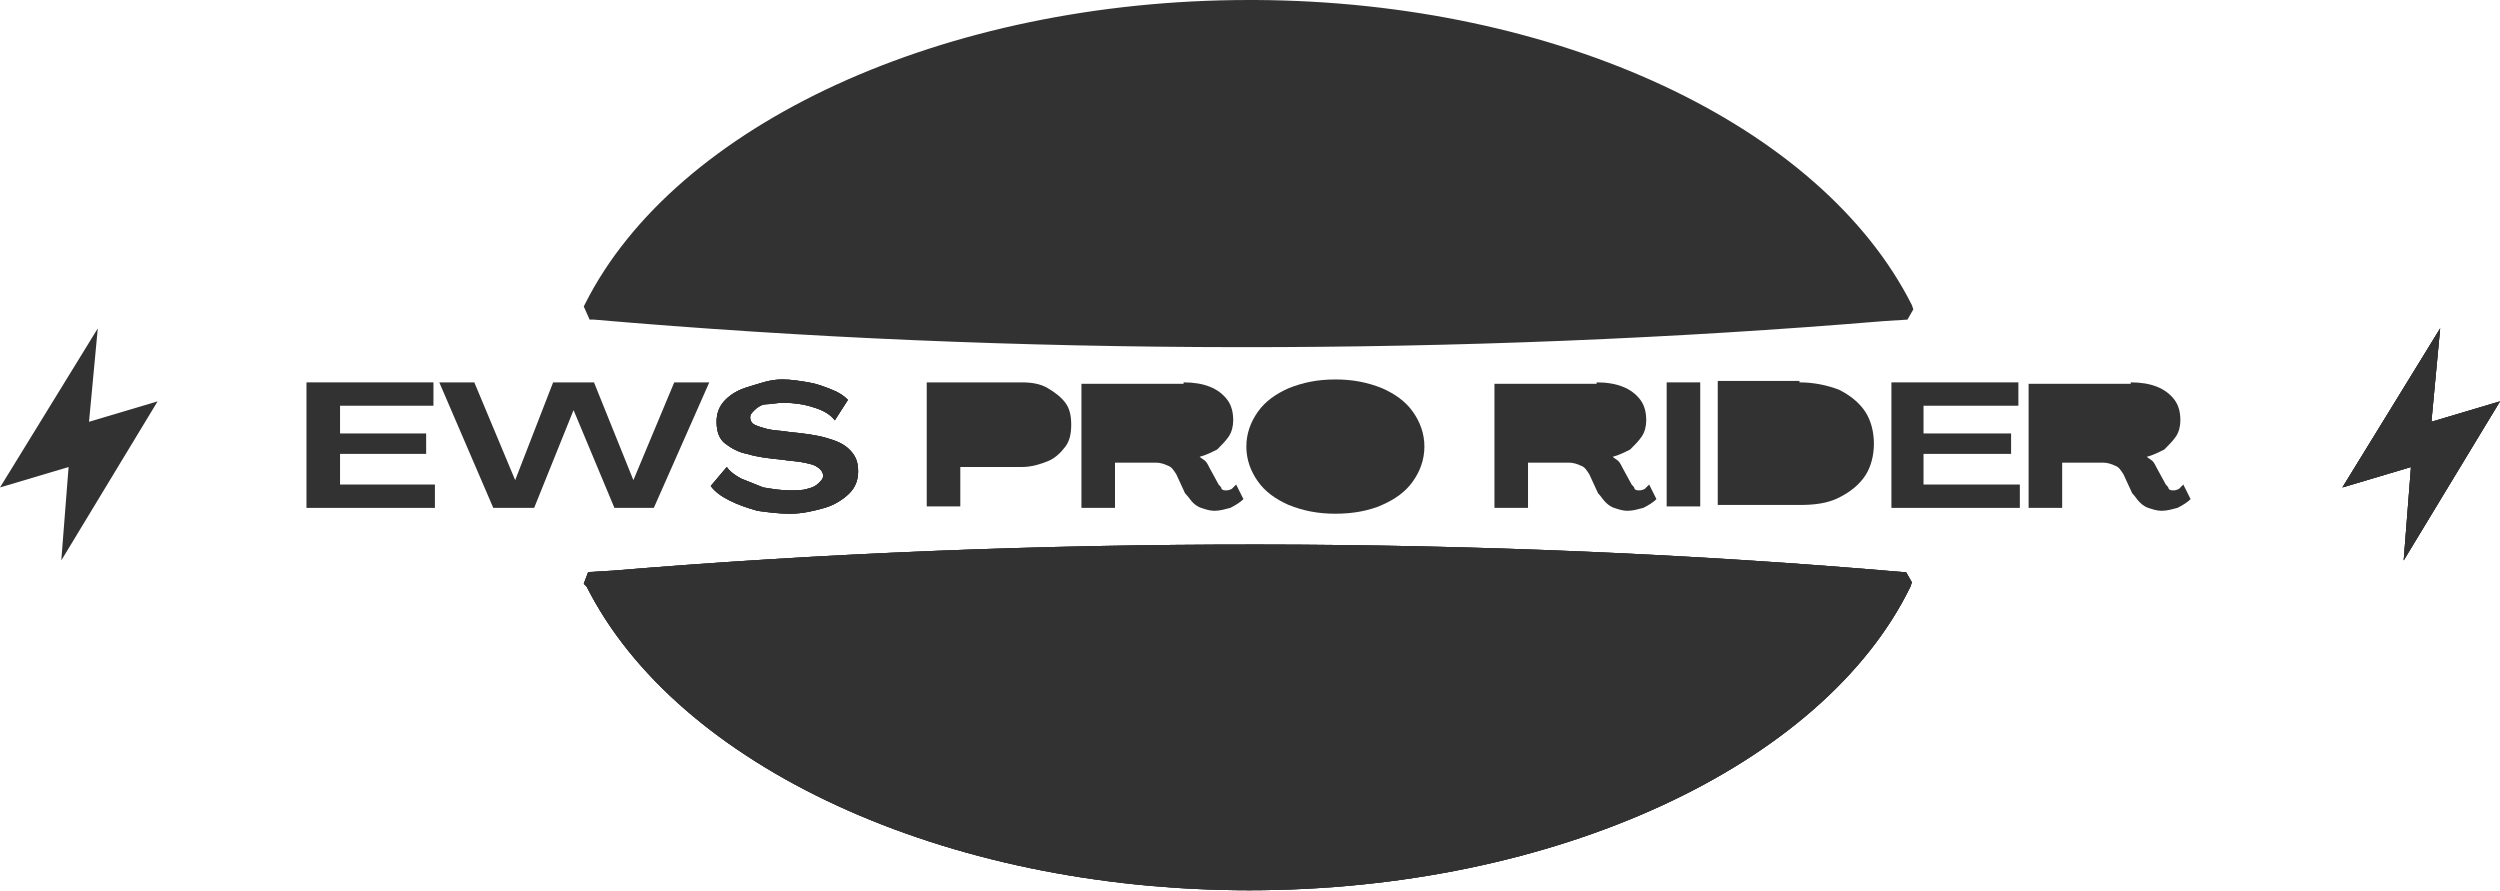
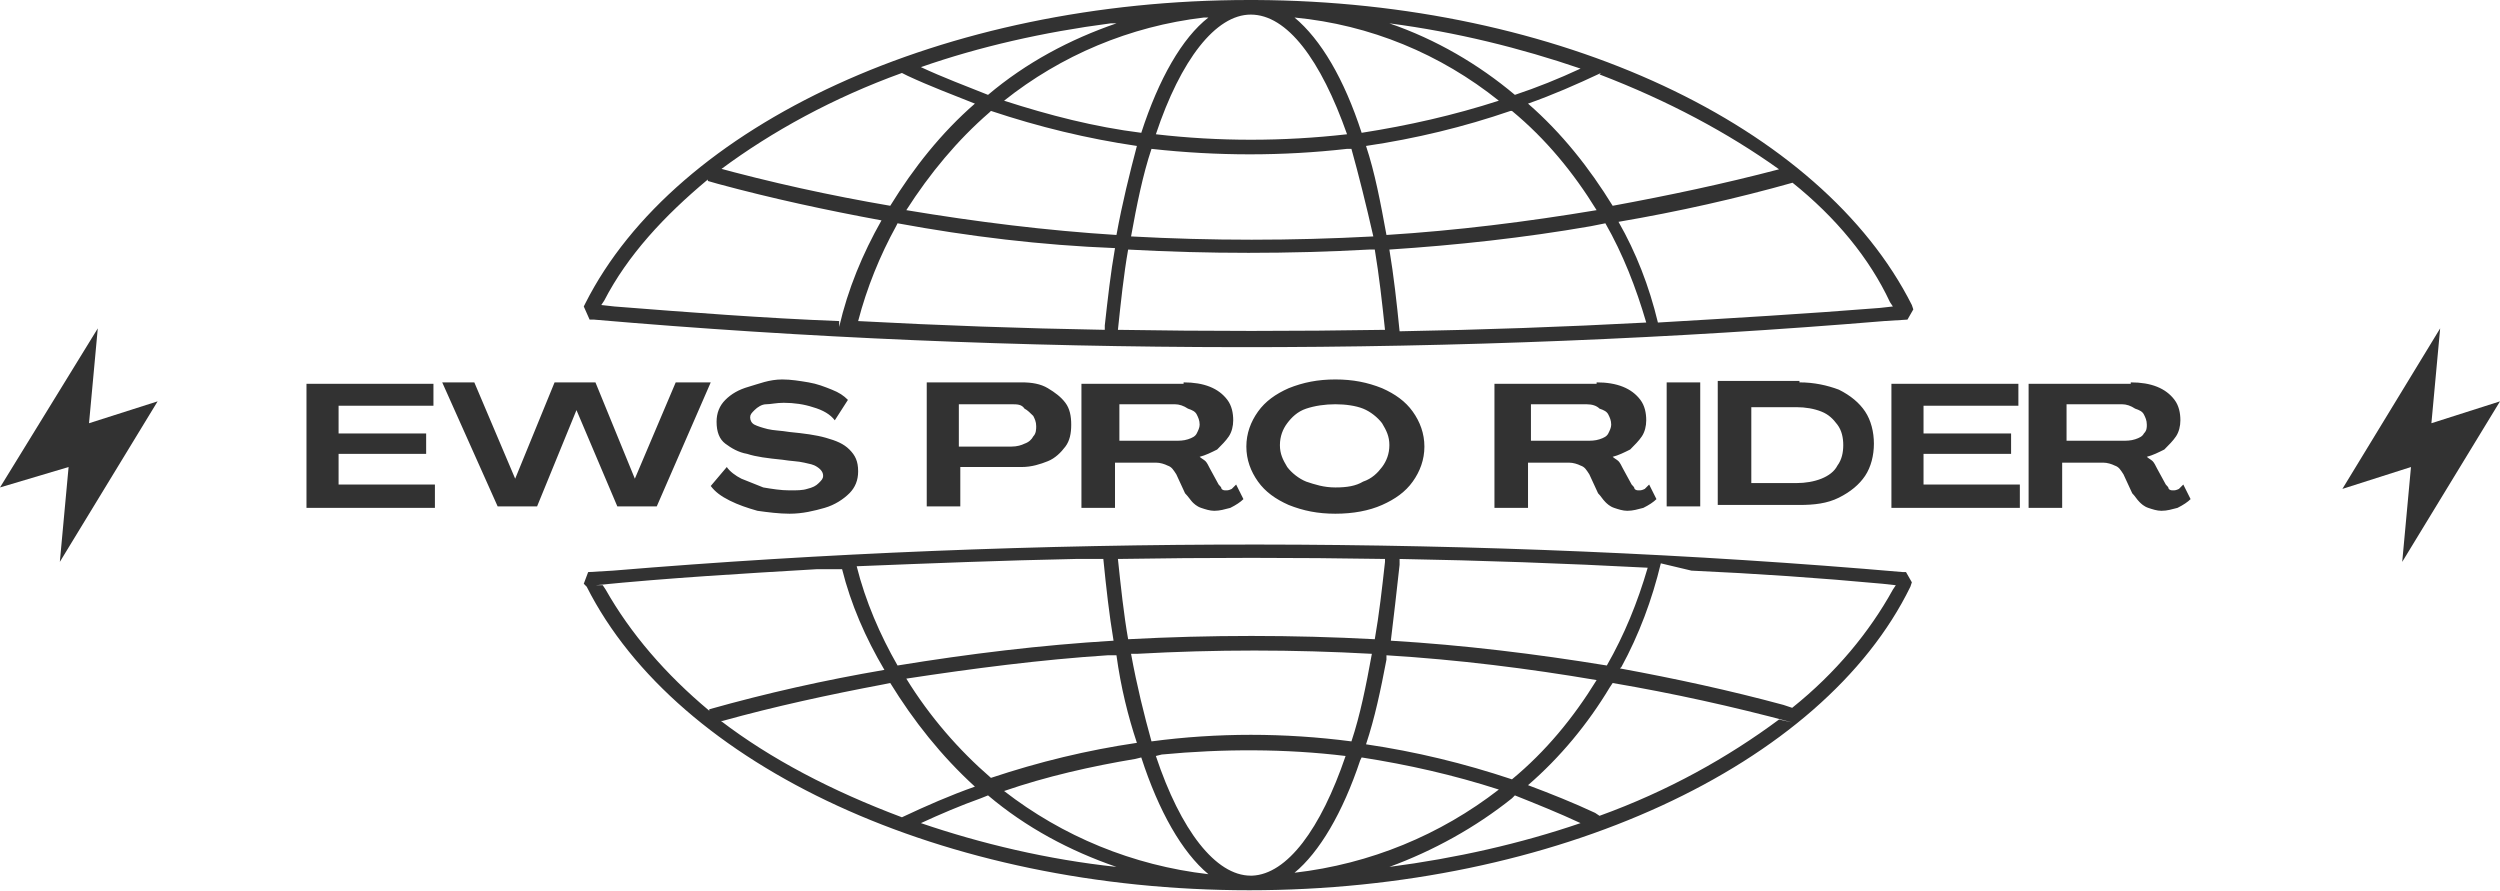
- <svg xmlns="http://www.w3.org/2000/svg" xmlns:xlink="http://www.w3.org/1999/xlink" version="1.1" id="Calque_1" x="0px" y="0px" viewBox="0 0 171.3 61" style="enable-background:new 0 0 171.3 61;" xml:space="preserve">
+ <svg xmlns="http://www.w3.org/2000/svg" version="1.1" id="Calque_1" x="0px" y="0px" viewBox="0 0 171.3 61" style="enable-background:new 0 0 171.3 61;" xml:space="preserve">
  <style type="text/css">
- 	.st0{clip-path:url(#SVGID_33_);}
- 	.st1{clip-path:url(#SVGID_34_);}
- 	.st2{clip-path:url(#SVGID_35_);}
- 	.st3{clip-path:url(#SVGID_36_);}
- 	.st4{clip-path:url(#SVGID_37_);}
- 	.st5{clip-path:url(#SVGID_38_);}
- 	.st6{clip-path:url(#SVGID_39_);}
- 	.st7{clip-path:url(#SVGID_40_);}
- 	.st8{clip-path:url(#SVGID_41_);}
- 	.st9{clip-path:url(#SVGID_42_);}
- 	.st10{clip-path:url(#SVGID_43_);}
- 	.st11{clip-path:url(#SVGID_44_);}
- 	.st12{clip-path:url(#SVGID_45_);}
- 	.st13{clip-path:url(#SVGID_46_);}
- 	.st14{clip-path:url(#SVGID_47_);}
- 	.st15{clip-path:url(#SVGID_48_);}
- 	.st16{clip-path:url(#SVGID_49_);}
- 	.st17{clip-path:url(#SVGID_50_);}
- 	.st18{clip-path:url(#SVGID_51_);}
- 	.st19{clip-path:url(#SVGID_52_);}
- 	.st20{clip-path:url(#SVGID_53_);}
- 	.st21{clip-path:url(#SVGID_54_);}
- 	.st22{clip-path:url(#SVGID_55_);}
- 	.st23{clip-path:url(#SVGID_56_);}
- 	.st24{clip-path:url(#SVGID_57_);}
- 	.st25{clip-path:url(#SVGID_58_);}
- 	.st26{clip-path:url(#SVGID_59_);}
- 	.st27{clip-path:url(#SVGID_60_);}
- 	.st28{clip-path:url(#SVGID_61_);}
- 	.st29{clip-path:url(#SVGID_62_);}
- 	.st30{clip-path:url(#SVGID_63_);}
- 	.st31{clip-path:url(#SVGID_64_);}
- 	.st32{clip-path:url(#SVGID_66_);}
- 	.st33{fill:#323232;}
- 	.st34{clip-path:url(#SVGID_84_);}
- 	.st35{clip-path:url(#SVGID_85_);}
- 	.st36{clip-path:url(#SVGID_86_);}
- 	.st37{clip-path:url(#SVGID_87_);}
- 	.st38{clip-path:url(#SVGID_88_);}
- 	.st39{clip-path:url(#SVGID_89_);}
- 	.st40{clip-path:url(#SVGID_90_);}
- 	.st41{clip-path:url(#SVGID_91_);}
- 	.st42{clip-path:url(#SVGID_92_);}
- 	.st43{clip-path:url(#SVGID_93_);}
- 	.st44{clip-path:url(#SVGID_94_);}
- 	.st45{clip-path:url(#SVGID_95_);}
- 	.st46{clip-path:url(#SVGID_96_);}
- 	.st47{clip-path:url(#SVGID_97_);}
- 	.st48{clip-path:url(#SVGID_98_);}
- 	.st49{clip-path:url(#SVGID_99_);}
- 	.st50{clip-path:url(#SVGID_100_);}
- 	.st51{clip-path:url(#SVGID_102_);}
- 	.st52{clip-path:url(#SVGID_105_);}
- 	.st53{clip-path:url(#SVGID_106_);}
- 	.st54{clip-path:url(#SVGID_108_);}
+ 	.st0{fill:#323232;}
+ 	.st1{fill-rule:evenodd;clip-rule:evenodd;fill:#323232;}
</style>
-   <g>
-     <defs>
-       <path id="SVGID_1_" d="M76.5,1.6l-0.4,0c-4.6,0.6-9,1.6-13,3c1.5,0.7,3.1,1.3,4.6,1.9C70.3,4.3,73.3,2.7,76.5,1.6z" />
-     </defs>
-     <defs>
-       <path id="SVGID_2_" d="M95.2,1.6L95.2,1.6c3.2,1.1,6.1,2.8,8.6,4.9c1.5-0.5,3-1.1,4.5-1.8C104.2,3.3,99.8,2.2,95.2,1.6z" />
-     </defs>
-     <defs>
-       <path id="SVGID_3_" d="M82.8,1.2l-0.3,0c-5.1,0.6-9.8,2.6-13.7,5.7c3.1,1,6.2,1.8,9.4,2.2C79.4,5.4,81,2.6,82.8,1.2z" />
-     </defs>
-     <defs>
-       <path id="SVGID_4_" d="M88.7,1.2L88.7,1.2c1.8,1.5,3.4,4.2,4.6,7.9c3.2-0.5,6.3-1.2,9.4-2.2C98.7,3.7,93.9,1.7,88.7,1.2z" />
-     </defs>
-     <defs>
-       <path id="SVGID_5_" d="M85.7,1L85.7,1c-2.4,0-4.8,3.1-6.5,8.2c4.3,0.5,8.7,0.5,13.1,0C90.5,4.1,88.2,1,85.7,1L85.7,1z" />
-     </defs>
-     <defs>
-       <path id="SVGID_6_" d="M109.6,5.1l0.1-0.1c-1.7,0.8-3.3,1.5-5,2.1c2.3,2,4.2,4.4,5.8,7c3.8-0.7,7.6-1.5,11.4-2.5    C118.4,9.1,114.3,6.9,109.6,5.1z" />
-     </defs>
-     <defs>
-       <path id="SVGID_7_" d="M61.8,5c-4.7,1.7-8.9,4-12.4,6.6l-0.6-0.2c4,1.1,8.1,2,12.2,2.7c1.6-2.6,3.5-5,5.8-7    c-1.5-0.6-3.1-1.2-4.6-1.9L61.8,5L61.8,5z" />
-     </defs>
-     <defs>
-       <path id="SVGID_8_" d="M103.6,7.6l-0.1,0c-3.2,1.1-6.5,1.9-9.9,2.4c0.6,1.8,1,3.9,1.4,6.1c4.8-0.3,9.6-0.9,14.4-1.7    C107.8,11.8,105.9,9.5,103.6,7.6z" />
-     </defs>
-     <defs>
-       <path id="SVGID_9_" d="M67.9,7.6l-0.1,0.1c-2.2,1.9-4.1,4.2-5.7,6.7c4.8,0.8,9.6,1.4,14.4,1.7c0.4-2.2,0.9-4.2,1.4-6.1    C74.5,9.5,71.2,8.7,67.9,7.6z" />
-     </defs>
-     <defs>
-       <path id="SVGID_10_" d="M92.6,10.2l-0.3,0c-4.4,0.5-8.9,0.5-13.4,0c-0.6,1.8-1,3.8-1.4,6c5.5,0.3,11,0.3,16.6,0    C93.6,14,93.1,12,92.6,10.2z" />
-     </defs>
-     <defs>
-       <path id="SVGID_11_" d="M122.8,12.5l0.1,0c-3.9,1.1-7.9,2-12,2.7c1.2,2.1,2.1,4.4,2.7,6.9c5.1-0.3,10.2-0.6,15.2-1l0.9-0.1    l-0.2-0.3C128.1,17.7,125.8,14.9,122.8,12.5z" />
-     </defs>
-     <defs>
-       <path id="SVGID_12_" d="M48.5,12.3c-3,2.5-5.5,5.2-7.1,8.3l-0.2,0.3l0.9,0.1c5.1,0.4,10.2,0.8,15.4,1l0,0.4c0.6-2.6,1.6-5,2.9-7.3    c-3.8-0.7-7.5-1.5-11.2-2.5l-0.7-0.2L48.5,12.3z" />
-     </defs>
-     <defs>
-       <path id="SVGID_13_" d="M110,15.3l-1,0.2c-4.6,0.8-9.2,1.3-13.8,1.6c0.3,1.8,0.5,3.6,0.7,5.6c5.6-0.1,11.3-0.3,16.9-0.6    C112.1,19.7,111.2,17.4,110,15.3z" />
-     </defs>
-     <defs>
-       <path id="SVGID_14_" d="M61.5,15.3l-0.1,0.2c-1.1,2-2,4.2-2.6,6.5c5.6,0.3,11.2,0.5,16.9,0.6l0-0.3c0.2-1.8,0.4-3.6,0.7-5.3    C71.3,16.8,66.4,16.2,61.5,15.3z" />
-     </defs>
-     <defs>
-       <path id="SVGID_15_" d="M94.2,17.1l-0.4,0c-5.5,0.3-11,0.3-16.5,0c-0.3,1.7-0.5,3.6-0.7,5.5c6.1,0.1,12.2,0.1,18.3,0    C94.7,20.7,94.5,18.9,94.2,17.1z" />
-     </defs>
-     <defs>
-       <path id="SVGID_16_" d="M85.7,0l0.3,0c20.8,0.1,38.8,8.6,45,20.9l0.1,0.3l-0.4,0.7l-1.6,0.1c-28.8,2.4-59.6,2.4-88.4-0.1l-0.3,0    L40,21l0.1-0.2C46.3,8.5,64.7,0,85.6,0L85.7,0z" />
-     </defs>
-     <defs>
-       <path id="SVGID_17_" d="M94.9,38.3c-6.1-0.1-12.2-0.1-18.3,0c0.2,1.9,0.4,3.8,0.7,5.5c5.6-0.3,11.3-0.3,16.9,0    c0.3-1.7,0.5-3.5,0.7-5.3L94.9,38.3z" />
-     </defs>
-     <defs>
-       <path id="SVGID_18_" d="M95.9,38.3l0,0.4c-0.2,1.8-0.4,3.6-0.6,5.2c5,0.3,9.9,0.9,14.8,1.7c1.2-2.1,2.1-4.3,2.8-6.7    C107.2,38.6,101.5,38.4,95.9,38.3z" />
-     </defs>
-     <defs>
-       <path id="SVGID_19_" d="M75.6,38.3l-1.9,0c-5,0.1-10,0.3-15,0.5c0.6,2.4,1.6,4.7,2.8,6.8c4.9-0.8,9.8-1.4,14.8-1.7    C76,42.1,75.8,40.3,75.6,38.3z" />
-     </defs>
-     <defs>
-       <path id="SVGID_20_" d="M111.1,45.7l-0.1,0.1c3.8,0.7,7.5,1.5,11.2,2.5l0.6,0.2c3-2.4,5.3-5.2,6.9-8.1l0.2-0.3L129,40    c-4.3-0.4-8.7-0.7-13.1-0.9l-2.1-0.5C113.2,41.1,112.3,43.5,111.1,45.7z" />
-     </defs>
-     <defs>
-       <path id="SVGID_21_" d="M57.7,39L56,39c-5.1,0.3-10.2,0.6-15.2,1.1l0.5,0l0.2,0.3c1.7,3,4.1,5.8,7.1,8.3l0-0.1    c3.9-1.1,7.9-2,12-2.7C59.3,43.7,58.3,41.4,57.7,39z" />
-     </defs>
-     <defs>
-       <path id="SVGID_22_" d="M77.9,44.8l-0.4,0c0.4,2.2,0.9,4.2,1.4,6c4.5-0.6,9.1-0.6,13.7,0c0.6-1.8,1-3.8,1.4-6    C88.6,44.5,83.3,44.5,77.9,44.8z" />
-     </defs>
-     <defs>
-       <path id="SVGID_23_" d="M95,44.9L95,45.2c-0.4,2.1-0.8,4-1.4,5.8c3.4,0.5,6.7,1.3,10,2.4c2.3-1.9,4.2-4.2,5.8-6.8    C104.7,45.8,99.9,45.2,95,44.9z" />
-     </defs>
-     <defs>
-       <path id="SVGID_24_" d="M76.5,44.9l-0.6,0c-4.6,0.3-9.2,0.9-13.8,1.6c1.6,2.6,3.6,4.9,5.8,6.8c3.3-1.1,6.6-1.9,10-2.4    C77.3,49.1,76.8,47.1,76.5,44.9z" />
-     </defs>
-     <defs>
-       <path id="SVGID_25_" d="M110.5,46.8l-0.2,0.3c-1.5,2.5-3.4,4.8-5.6,6.7c1.6,0.6,3.1,1.2,4.6,1.9l0.3,0.2c4.7-1.7,8.8-4,12.3-6.6    l0.9,0.2C118.7,48.4,114.6,47.5,110.5,46.8z" />
-     </defs>
-     <defs>
-       <path id="SVGID_26_" d="M61,46.8l-0.5,0.1c-3.7,0.7-7.4,1.5-11,2.5l-0.1,0C52.8,52,57,54.2,61.8,56l0,0c1.7-0.8,3.3-1.5,5-2.1    C64.5,51.8,62.6,49.4,61,46.8z" />
-     </defs>
-     <defs>
-       <path id="SVGID_27_" d="M103.8,54.5l-0.2,0.2c-2.5,2-5.4,3.6-8.4,4.7c4.6-0.6,9-1.6,13.1-3C106.8,55.7,105.3,55.1,103.8,54.5z" />
-     </defs>
-     <defs>
-       <path id="SVGID_28_" d="M67.7,54.5l-0.5,0.2c-1.4,0.5-2.8,1.1-4.1,1.7c4.1,1.4,8.7,2.5,13.4,3C73.3,58.3,70.3,56.7,67.7,54.5z" />
-     </defs>
-     <defs>
-       <path id="SVGID_29_" d="M93.3,51.9l-0.1,0.2c-1.2,3.6-2.8,6.3-4.5,7.7c5.2-0.6,10-2.6,14-5.7C99.6,53.1,96.5,52.4,93.3,51.9z" />
-     </defs>
-     <defs>
-       <path id="SVGID_30_" d="M78.2,51.9L77.8,52c-3,0.5-6.1,1.2-9,2.2c4,3.1,8.8,5.1,14,5.7C81,58.4,79.4,55.6,78.2,51.9z" />
-     </defs>
-     <defs>
-       <path id="SVGID_31_" d="M79.6,51.7l-0.4,0.1c1.7,5.1,4.1,8.2,6.5,8.2l0,0l0.1,0c2.4-0.1,4.7-3.2,6.4-8.2    C88.1,51.3,83.8,51.3,79.6,51.7z" />
-     </defs>
-     <defs>
-       <path id="SVGID_32_" d="M85.6,61c-20.9,0-39.2-8.5-45.4-20.8L40,40l0.3-0.8l1.7-0.1c28.8-2.4,59.6-2.4,88.4,0.1l0.2,0l0.4,0.7    l-0.1,0.3C124.9,52.5,106.5,61,85.6,61l0.5,0l-0.3,0H85.6z" />
-     </defs>
-     <use xlink:href="#SVGID_1_" style="overflow:visible;fill:#323232;" />
-     <use xlink:href="#SVGID_2_" style="overflow:visible;fill:#323232;" />
-     <use xlink:href="#SVGID_3_" style="overflow:visible;fill:#323232;" />
-     <use xlink:href="#SVGID_4_" style="overflow:visible;fill:#323232;" />
-     <use xlink:href="#SVGID_5_" style="overflow:visible;fill:#323232;" />
-     <use xlink:href="#SVGID_6_" style="overflow:visible;fill:#323232;" />
-     <use xlink:href="#SVGID_7_" style="overflow:visible;fill:#323232;" />
-     <use xlink:href="#SVGID_8_" style="overflow:visible;fill:#323232;" />
-     <use xlink:href="#SVGID_9_" style="overflow:visible;fill:#323232;" />
-     <use xlink:href="#SVGID_10_" style="overflow:visible;fill:#323232;" />
-     <use xlink:href="#SVGID_11_" style="overflow:visible;fill:#323232;" />
-     <use xlink:href="#SVGID_12_" style="overflow:visible;fill:#323232;" />
-     <use xlink:href="#SVGID_13_" style="overflow:visible;fill:#323232;" />
-     <use xlink:href="#SVGID_14_" style="overflow:visible;fill:#323232;" />
-     <use xlink:href="#SVGID_15_" style="overflow:visible;fill:#323232;" />
-     <use xlink:href="#SVGID_16_" style="overflow:visible;fill:#323232;" />
-     <use xlink:href="#SVGID_17_" style="overflow:visible;fill:#323232;" />
-     <use xlink:href="#SVGID_18_" style="overflow:visible;fill:#323232;" />
-     <use xlink:href="#SVGID_19_" style="overflow:visible;fill:#323232;" />
-     <use xlink:href="#SVGID_20_" style="overflow:visible;fill:#323232;" />
-     <use xlink:href="#SVGID_21_" style="overflow:visible;fill:#323232;" />
-     <use xlink:href="#SVGID_22_" style="overflow:visible;fill:#323232;" />
-     <use xlink:href="#SVGID_23_" style="overflow:visible;fill:#323232;" />
-     <use xlink:href="#SVGID_24_" style="overflow:visible;fill:#323232;" />
-     <use xlink:href="#SVGID_25_" style="overflow:visible;fill:#323232;" />
-     <use xlink:href="#SVGID_26_" style="overflow:visible;fill:#323232;" />
-     <use xlink:href="#SVGID_27_" style="overflow:visible;fill:#323232;" />
-     <use xlink:href="#SVGID_28_" style="overflow:visible;fill:#323232;" />
-     <use xlink:href="#SVGID_29_" style="overflow:visible;fill:#323232;" />
-     <use xlink:href="#SVGID_30_" style="overflow:visible;fill:#323232;" />
-     <use xlink:href="#SVGID_31_" style="overflow:visible;fill:#323232;" />
-     <use xlink:href="#SVGID_32_" style="overflow:visible;fill:#323232;" />
-     <clipPath id="SVGID_33_">
-       <use xlink:href="#SVGID_1_" style="overflow:visible;" />
-     </clipPath>
-     <clipPath id="SVGID_34_" class="st0">
-       <use xlink:href="#SVGID_2_" style="overflow:visible;" />
-     </clipPath>
-     <clipPath id="SVGID_35_" class="st1">
-       <use xlink:href="#SVGID_3_" style="overflow:visible;" />
-     </clipPath>
-     <clipPath id="SVGID_36_" class="st2">
-       <use xlink:href="#SVGID_4_" style="overflow:visible;" />
-     </clipPath>
-     <clipPath id="SVGID_37_" class="st3">
-       <use xlink:href="#SVGID_5_" style="overflow:visible;" />
-     </clipPath>
-     <clipPath id="SVGID_38_" class="st4">
-       <use xlink:href="#SVGID_6_" style="overflow:visible;" />
-     </clipPath>
-     <clipPath id="SVGID_39_" class="st5">
-       <use xlink:href="#SVGID_7_" style="overflow:visible;" />
-     </clipPath>
-     <clipPath id="SVGID_40_" class="st6">
-       <use xlink:href="#SVGID_8_" style="overflow:visible;" />
-     </clipPath>
-     <clipPath id="SVGID_41_" class="st7">
-       <use xlink:href="#SVGID_9_" style="overflow:visible;" />
-     </clipPath>
-     <clipPath id="SVGID_42_" class="st8">
-       <use xlink:href="#SVGID_10_" style="overflow:visible;" />
-     </clipPath>
-     <clipPath id="SVGID_43_" class="st9">
-       <use xlink:href="#SVGID_11_" style="overflow:visible;" />
-     </clipPath>
-     <clipPath id="SVGID_44_" class="st10">
-       <use xlink:href="#SVGID_12_" style="overflow:visible;" />
-     </clipPath>
-     <clipPath id="SVGID_45_" class="st11">
-       <use xlink:href="#SVGID_13_" style="overflow:visible;" />
-     </clipPath>
-     <clipPath id="SVGID_46_" class="st12">
-       <use xlink:href="#SVGID_14_" style="overflow:visible;" />
-     </clipPath>
-     <clipPath id="SVGID_47_" class="st13">
-       <use xlink:href="#SVGID_15_" style="overflow:visible;" />
-     </clipPath>
-     <clipPath id="SVGID_48_" class="st14">
-       <use xlink:href="#SVGID_16_" style="overflow:visible;" />
-     </clipPath>
-     <clipPath id="SVGID_49_" class="st15">
-       <use xlink:href="#SVGID_17_" style="overflow:visible;" />
-     </clipPath>
-     <clipPath id="SVGID_50_" class="st16">
-       <use xlink:href="#SVGID_18_" style="overflow:visible;" />
-     </clipPath>
-     <clipPath id="SVGID_51_" class="st17">
-       <use xlink:href="#SVGID_19_" style="overflow:visible;" />
-     </clipPath>
-     <clipPath id="SVGID_52_" class="st18">
-       <use xlink:href="#SVGID_20_" style="overflow:visible;" />
-     </clipPath>
-     <clipPath id="SVGID_53_" class="st19">
-       <use xlink:href="#SVGID_21_" style="overflow:visible;" />
-     </clipPath>
-     <clipPath id="SVGID_54_" class="st20">
-       <use xlink:href="#SVGID_22_" style="overflow:visible;" />
-     </clipPath>
-     <clipPath id="SVGID_55_" class="st21">
-       <use xlink:href="#SVGID_23_" style="overflow:visible;" />
-     </clipPath>
-     <clipPath id="SVGID_56_" class="st22">
-       <use xlink:href="#SVGID_24_" style="overflow:visible;" />
-     </clipPath>
-     <clipPath id="SVGID_57_" class="st23">
-       <use xlink:href="#SVGID_25_" style="overflow:visible;" />
-     </clipPath>
-     <clipPath id="SVGID_58_" class="st24">
-       <use xlink:href="#SVGID_26_" style="overflow:visible;" />
-     </clipPath>
-     <clipPath id="SVGID_59_" class="st25">
-       <use xlink:href="#SVGID_27_" style="overflow:visible;" />
-     </clipPath>
-     <clipPath id="SVGID_60_" class="st26">
-       <use xlink:href="#SVGID_28_" style="overflow:visible;" />
-     </clipPath>
-     <clipPath id="SVGID_61_" class="st27">
-       <use xlink:href="#SVGID_29_" style="overflow:visible;" />
-     </clipPath>
-     <clipPath id="SVGID_62_" class="st28">
-       <use xlink:href="#SVGID_30_" style="overflow:visible;" />
-     </clipPath>
-     <clipPath id="SVGID_63_" class="st29">
-       <use xlink:href="#SVGID_31_" style="overflow:visible;" />
-     </clipPath>
-     <clipPath id="SVGID_64_" class="st30">
-       <use xlink:href="#SVGID_32_" style="overflow:visible;" />
-     </clipPath>
-     <g class="st31">
-       <defs>
-         <rect id="SVGID_65_" x="-634" y="-4768" width="1440" height="6380" />
-       </defs>
-       <use xlink:href="#SVGID_65_" style="overflow:visible;fill:#323232;" />
-       <clipPath id="SVGID_66_">
-         <use xlink:href="#SVGID_65_" style="overflow:visible;" />
-       </clipPath>
-       <g class="st32">
-         <rect x="35" y="-5" class="st33" width="101.1" height="71" />
-       </g>
-     </g>
-   </g>
-   <g>
-     <defs>
-       <path id="SVGID_67_" d="M145.4,27.7h-3.8v2.5h3.8c0.3,0,0.6,0,0.9-0.1c0.3-0.1,0.5-0.2,0.6-0.4c0.2-0.2,0.2-0.4,0.2-0.6    c0-0.3-0.1-0.5-0.2-0.7s-0.3-0.3-0.6-0.4C146,27.8,145.7,27.7,145.4,27.7z" />
-     </defs>
-     <defs>
-       <path id="SVGID_68_" d="M80.5,27.7h-3.8v2.5h3.8c0.3,0,0.6,0,0.9-0.1s0.5-0.2,0.6-0.4s0.2-0.4,0.2-0.6c0-0.3-0.1-0.5-0.2-0.7    c-0.1-0.2-0.3-0.3-0.6-0.4C81.1,27.8,80.8,27.7,80.5,27.7z" />
-     </defs>
-     <defs>
-       <path id="SVGID_69_" d="M108.7,27.7h-3.8v2.5h3.8c0.3,0,0.6,0,0.9-0.1c0.3-0.1,0.5-0.2,0.6-0.4s0.2-0.4,0.2-0.6    c0-0.3-0.1-0.5-0.2-0.7c-0.1-0.2-0.3-0.3-0.6-0.4C109.4,27.8,109.1,27.7,108.7,27.7z" />
-     </defs>
-     <defs>
-       <path id="SVGID_70_" d="M69.3,27.7h-3.6v2.9h3.6c0.4,0,0.7-0.1,0.9-0.2c0.3-0.1,0.5-0.3,0.6-0.5c0.2-0.2,0.2-0.5,0.2-0.7    c0-0.3-0.1-0.5-0.2-0.7c-0.2-0.2-0.4-0.4-0.6-0.5C70,27.7,69.7,27.7,69.3,27.7z" />
-     </defs>
-     <defs>
-       <path id="SVGID_71_" d="M123.1,27.9H120v5.2h3.1c0.6,0,1.2-0.1,1.7-0.3c0.5-0.2,0.9-0.5,1.1-0.9c0.3-0.4,0.4-0.9,0.4-1.4    c0-0.5-0.1-1-0.4-1.4c-0.3-0.4-0.6-0.7-1.1-0.9C124.3,28,123.7,27.9,123.1,27.9z" />
-     </defs>
-     <defs>
-       <path id="SVGID_72_" d="M91.5,27.7c-0.7,0-1.4,0.1-2,0.3c-0.6,0.2-1,0.6-1.3,1c-0.3,0.4-0.5,0.9-0.5,1.5s0.2,1,0.5,1.5    c0.3,0.4,0.8,0.8,1.3,1c0.6,0.2,1.2,0.4,2,0.4s1.4-0.1,1.9-0.4c0.6-0.2,1-0.6,1.3-1c0.3-0.4,0.5-0.9,0.5-1.5s-0.2-1-0.5-1.5    c-0.3-0.4-0.8-0.8-1.3-1C92.9,27.8,92.2,27.7,91.5,27.7z" />
-     </defs>
-     <defs>
-       <path id="SVGID_73_" d="M123.3,26.2c1,0,1.9,0.2,2.7,0.5c0.8,0.4,1.4,0.9,1.8,1.5c0.4,0.6,0.6,1.4,0.6,2.2c0,0.8-0.2,1.6-0.6,2.2    c-0.4,0.6-1,1.1-1.8,1.5c-0.8,0.4-1.7,0.5-2.7,0.5h-5.6v-8.5H123.3z" />
-     </defs>
-     <defs>
-       <path id="SVGID_74_" d="M70,26.2c0.7,0,1.3,0.1,1.8,0.4s0.9,0.6,1.2,1c0.3,0.4,0.4,0.9,0.4,1.5c0,0.6-0.1,1.1-0.4,1.5    c-0.3,0.4-0.7,0.8-1.2,1S70.7,32,70,32h-4.2v2.7h-2.3v-8.5H70z" />
-     </defs>
-     <defs>
-       <polygon id="SVGID_75_" points="32.5,26.2 35.3,32.9 37.9,26.2 40.7,26.2 43.4,32.9 46.2,26.2 48.6,26.2 44.8,34.8 42.1,34.8     39.3,28.1 36.6,34.8 33.8,34.8 30.1,26.2   " />
-     </defs>
-     <defs>
-       <polygon id="SVGID_76_" points="138.3,26.2 138.3,27.8 131.8,27.8 131.8,29.7 137.8,29.7 137.8,31.1 131.8,31.1 131.8,33.2     138.4,33.2 138.4,34.8 129.6,34.8 129.6,26.2   " />
-     </defs>
-     <defs>
-       <rect id="SVGID_77_" x="114.2" y="26.2" width="2.3" height="8.5" />
-     </defs>
-     <defs>
-       <polygon id="SVGID_78_" points="29.7,26.2 29.7,27.8 23.3,27.8 23.3,29.7 29.2,29.7 29.2,31.1 23.3,31.1 23.3,33.2 29.8,33.2     29.8,34.8 21,34.8 21,26.2   " />
-     </defs>
-     <defs>
-       <path id="SVGID_79_" d="M146,26.2c0.7,0,1.3,0.1,1.8,0.3s0.9,0.5,1.2,0.9c0.3,0.4,0.4,0.9,0.4,1.4c0,0.4-0.1,0.8-0.3,1.1    c-0.2,0.3-0.5,0.6-0.8,0.9c-0.4,0.2-0.8,0.4-1.2,0.5c0.1,0.1,0.3,0.2,0.4,0.3c0.1,0.1,0.2,0.3,0.3,0.5l0.6,1.1    c0.1,0.1,0.2,0.2,0.2,0.3c0.1,0.1,0.2,0.1,0.3,0.1c0.1,0,0.2,0,0.4-0.1c0.1-0.1,0.2-0.2,0.3-0.3l0.5,1c-0.2,0.2-0.5,0.4-0.9,0.6    c-0.4,0.1-0.7,0.2-1.1,0.2c-0.3,0-0.6-0.1-0.9-0.2c-0.3-0.1-0.5-0.3-0.6-0.4c-0.2-0.2-0.3-0.4-0.5-0.6l-0.6-1.3    c-0.2-0.3-0.3-0.5-0.6-0.6c-0.2-0.1-0.5-0.2-0.8-0.2h-2.8v3.1h-2.3v-8.5H146z" />
-     </defs>
-     <defs>
-       <path id="SVGID_80_" d="M81.1,26.2c0.7,0,1.3,0.1,1.8,0.3s0.9,0.5,1.2,0.9s0.4,0.9,0.4,1.4c0,0.4-0.1,0.8-0.3,1.1    c-0.2,0.3-0.5,0.6-0.8,0.9c-0.4,0.2-0.8,0.4-1.2,0.5c0.1,0.1,0.3,0.2,0.4,0.3c0.1,0.1,0.2,0.3,0.3,0.5l0.6,1.1    c0.1,0.1,0.2,0.2,0.2,0.3c0.1,0.1,0.2,0.1,0.3,0.1c0.1,0,0.2,0,0.4-0.1c0.1-0.1,0.2-0.2,0.3-0.3l0.5,1c-0.2,0.2-0.5,0.4-0.9,0.6    c-0.4,0.1-0.7,0.2-1.1,0.2c-0.3,0-0.6-0.1-0.9-0.2c-0.3-0.1-0.5-0.3-0.6-0.4s-0.3-0.4-0.5-0.6l-0.6-1.3c-0.2-0.3-0.3-0.5-0.6-0.6    c-0.2-0.1-0.5-0.2-0.8-0.2h-2.8v3.1h-2.3v-8.5H81.1z" />
-     </defs>
-     <defs>
-       <path id="SVGID_81_" d="M109.4,26.2c0.7,0,1.3,0.1,1.8,0.3c0.5,0.2,0.9,0.5,1.2,0.9c0.3,0.4,0.4,0.9,0.4,1.4    c0,0.4-0.1,0.8-0.3,1.1c-0.2,0.3-0.5,0.6-0.8,0.9c-0.4,0.2-0.8,0.4-1.2,0.5c0.1,0.1,0.3,0.2,0.4,0.3c0.1,0.1,0.2,0.3,0.3,0.5    l0.6,1.1c0.1,0.1,0.2,0.2,0.2,0.3c0.1,0.1,0.2,0.1,0.3,0.1c0.1,0,0.2,0,0.4-0.1c0.1-0.1,0.2-0.2,0.3-0.3l0.5,1    c-0.2,0.2-0.5,0.4-0.9,0.6c-0.4,0.1-0.7,0.2-1.1,0.2c-0.3,0-0.6-0.1-0.9-0.2c-0.3-0.1-0.5-0.3-0.6-0.4c-0.2-0.2-0.3-0.4-0.5-0.6    l-0.6-1.3c-0.2-0.3-0.3-0.5-0.6-0.6c-0.2-0.1-0.5-0.2-0.8-0.2h-2.8v3.1h-2.3v-8.5H109.4z" />
-     </defs>
-     <defs>
-       <path id="SVGID_82_" d="M91.5,26c1.2,0,2.2,0.2,3.2,0.6c0.9,0.4,1.6,0.9,2.1,1.6c0.5,0.7,0.8,1.5,0.8,2.4c0,0.9-0.3,1.7-0.8,2.4    c-0.5,0.7-1.2,1.2-2.1,1.6c-0.9,0.4-2,0.6-3.2,0.6c-1.2,0-2.2-0.2-3.2-0.6c-0.9-0.4-1.6-0.9-2.1-1.6c-0.5-0.7-0.8-1.5-0.8-2.4    c0-0.9,0.3-1.7,0.8-2.4c0.5-0.7,1.2-1.2,2.1-1.6C89.3,26.2,90.3,26,91.5,26z" />
-     </defs>
-     <defs>
-       <path id="SVGID_83_" d="M53.6,26c0.6,0,1.2,0.1,1.8,0.2c0.6,0.1,1.1,0.3,1.6,0.5c0.5,0.2,0.8,0.4,1.1,0.7l-0.9,1.4    c-0.3-0.4-0.8-0.7-1.5-0.9c-0.6-0.2-1.3-0.3-2-0.3c-0.5,0-0.9,0.1-1.2,0.1s-0.6,0.2-0.8,0.4c-0.2,0.2-0.3,0.3-0.3,0.5    c0,0.2,0.1,0.4,0.3,0.5c0.2,0.1,0.5,0.2,0.9,0.3c0.4,0.1,0.9,0.1,1.5,0.2c1,0.1,1.8,0.2,2.5,0.4c0.7,0.2,1.2,0.4,1.6,0.8    c0.4,0.4,0.6,0.8,0.6,1.5c0,0.6-0.2,1.1-0.6,1.5c-0.4,0.4-1,0.8-1.7,1c-0.7,0.2-1.5,0.4-2.4,0.4c-0.7,0-1.5-0.1-2.2-0.2    c-0.7-0.2-1.3-0.4-1.9-0.7c-0.6-0.3-1-0.6-1.3-1l1.1-1.3c0.2,0.3,0.6,0.6,1,0.8c0.5,0.2,1,0.4,1.5,0.6c0.6,0.1,1.2,0.2,1.8,0.2    c0.5,0,0.9,0,1.2-0.1c0.4-0.1,0.6-0.2,0.8-0.4c0.2-0.2,0.3-0.3,0.3-0.5c0-0.2-0.1-0.4-0.4-0.6s-0.5-0.2-0.9-0.3    c-0.4-0.1-0.9-0.1-1.5-0.2c-1-0.1-1.8-0.2-2.4-0.4c-0.6-0.1-1.1-0.4-1.5-0.7c-0.4-0.3-0.6-0.8-0.6-1.5c0-0.6,0.2-1.1,0.6-1.5    c0.4-0.4,0.9-0.7,1.6-0.9S52.7,26,53.6,26z" />
-     </defs>
-     <use xlink:href="#SVGID_67_" style="overflow:visible;fill:#323232;" />
-     <use xlink:href="#SVGID_68_" style="overflow:visible;fill:#323232;" />
-     <use xlink:href="#SVGID_69_" style="overflow:visible;fill:#323232;" />
-     <use xlink:href="#SVGID_70_" style="overflow:visible;fill:#323232;" />
-     <use xlink:href="#SVGID_71_" style="overflow:visible;fill:#323232;" />
-     <use xlink:href="#SVGID_72_" style="overflow:visible;fill:#323232;" />
-     <use xlink:href="#SVGID_73_" style="overflow:visible;fill:#323232;" />
-     <use xlink:href="#SVGID_74_" style="overflow:visible;fill:#323232;" />
-     <use xlink:href="#SVGID_75_" style="overflow:visible;fill:#323232;" />
-     <use xlink:href="#SVGID_76_" style="overflow:visible;fill:#323232;" />
-     <use xlink:href="#SVGID_77_" style="overflow:visible;fill:#323232;" />
-     <use xlink:href="#SVGID_78_" style="overflow:visible;fill:#323232;" />
-     <use xlink:href="#SVGID_79_" style="overflow:visible;fill:#323232;" />
-     <use xlink:href="#SVGID_80_" style="overflow:visible;fill:#323232;" />
-     <use xlink:href="#SVGID_81_" style="overflow:visible;fill:#323232;" />
-     <use xlink:href="#SVGID_82_" style="overflow:visible;fill:#323232;" />
-     <use xlink:href="#SVGID_83_" style="overflow:visible;fill:#323232;" />
-     <clipPath id="SVGID_84_">
-       <use xlink:href="#SVGID_67_" style="overflow:visible;" />
-     </clipPath>
-     <clipPath id="SVGID_85_" class="st34">
-       <use xlink:href="#SVGID_68_" style="overflow:visible;" />
-     </clipPath>
-     <clipPath id="SVGID_86_" class="st35">
-       <use xlink:href="#SVGID_69_" style="overflow:visible;" />
-     </clipPath>
-     <clipPath id="SVGID_87_" class="st36">
-       <use xlink:href="#SVGID_70_" style="overflow:visible;" />
-     </clipPath>
-     <clipPath id="SVGID_88_" class="st37">
-       <use xlink:href="#SVGID_71_" style="overflow:visible;" />
-     </clipPath>
-     <clipPath id="SVGID_89_" class="st38">
-       <use xlink:href="#SVGID_72_" style="overflow:visible;" />
-     </clipPath>
-     <clipPath id="SVGID_90_" class="st39">
-       <use xlink:href="#SVGID_73_" style="overflow:visible;" />
-     </clipPath>
-     <clipPath id="SVGID_91_" class="st40">
-       <use xlink:href="#SVGID_74_" style="overflow:visible;" />
-     </clipPath>
-     <clipPath id="SVGID_92_" class="st41">
-       <use xlink:href="#SVGID_75_" style="overflow:visible;" />
-     </clipPath>
-     <clipPath id="SVGID_93_" class="st42">
-       <use xlink:href="#SVGID_76_" style="overflow:visible;" />
-     </clipPath>
-     <clipPath id="SVGID_94_" class="st43">
-       <use xlink:href="#SVGID_77_" style="overflow:visible;" />
-     </clipPath>
-     <clipPath id="SVGID_95_" class="st44">
-       <use xlink:href="#SVGID_78_" style="overflow:visible;" />
-     </clipPath>
-     <clipPath id="SVGID_96_" class="st45">
-       <use xlink:href="#SVGID_79_" style="overflow:visible;" />
-     </clipPath>
-     <clipPath id="SVGID_97_" class="st46">
-       <use xlink:href="#SVGID_80_" style="overflow:visible;" />
-     </clipPath>
-     <clipPath id="SVGID_98_" class="st47">
-       <use xlink:href="#SVGID_81_" style="overflow:visible;" />
-     </clipPath>
-     <clipPath id="SVGID_99_" class="st48">
-       <use xlink:href="#SVGID_82_" style="overflow:visible;" />
-     </clipPath>
-     <clipPath id="SVGID_100_" class="st49">
-       <use xlink:href="#SVGID_83_" style="overflow:visible;" />
-     </clipPath>
-     <g class="st50">
-       <defs>
-         <rect id="SVGID_101_" x="-634" y="-4768" width="1440" height="6380" />
-       </defs>
-       <use xlink:href="#SVGID_101_" style="overflow:visible;fill:#323232;" />
-       <clipPath id="SVGID_102_">
-         <use xlink:href="#SVGID_101_" style="overflow:visible;" />
-       </clipPath>
-       <g class="st51">
-         <rect x="16" y="21" class="st33" width="139.3" height="19" />
-       </g>
-     </g>
-   </g>
-   <g>
-     <defs>
-       <polygon id="SVGID_103_" points="6.7,22.5 6.1,28.9 10.8,27.5 4.2,38.4 4.7,32 0,33.4   " />
-     </defs>
-     <defs>
-       <polygon id="SVGID_104_" points="167.2,22.5 166.6,28.9 171.3,27.5 164.7,38.4 165.2,32 160.5,33.4   " />
-     </defs>
-     <use xlink:href="#SVGID_103_" style="overflow:visible;fill:#323232;" />
-     <use xlink:href="#SVGID_104_" style="overflow:visible;fill:#323232;" />
-     <clipPath id="SVGID_105_">
-       <use xlink:href="#SVGID_103_" style="overflow:visible;" />
-     </clipPath>
-     <clipPath id="SVGID_106_" class="st52">
-       <use xlink:href="#SVGID_104_" style="overflow:visible;" />
-     </clipPath>
-     <g class="st53">
-       <defs>
-         <rect id="SVGID_107_" x="-634" y="-4768" width="1440" height="6380" />
-       </defs>
-       <use xlink:href="#SVGID_107_" style="overflow:visible;fill:#323232;" />
-       <clipPath id="SVGID_108_">
-         <use xlink:href="#SVGID_107_" style="overflow:visible;" />
-       </clipPath>
-       <g class="st54">
-         <rect x="-5" y="17.5" class="st33" width="181.3" height="26" />
-       </g>
-     </g>
-   </g>
+   <path class="st0" d="M76.5,1.6l-0.4,0c-4.6,0.6-9,1.6-13,3c1.5,0.7,3.1,1.3,4.6,1.9C70.3,4.3,73.3,2.7,76.5,1.6z M95.2,1.6L95.2,1.6  c3.2,1.1,6.1,2.8,8.6,4.9c1.5-0.5,3-1.1,4.5-1.8C104.2,3.3,99.8,2.2,95.2,1.6z M82.8,1.2l-0.3,0c-5.1,0.6-9.8,2.6-13.7,5.7  c3.1,1,6.2,1.8,9.4,2.2C79.4,5.4,81,2.6,82.8,1.2z M88.7,1.2L88.7,1.2c1.8,1.5,3.4,4.2,4.6,7.9c3.2-0.5,6.3-1.2,9.4-2.2  C98.7,3.7,93.9,1.7,88.7,1.2z M85.7,1L85.7,1c-2.4,0-4.8,3.1-6.5,8.2c4.3,0.5,8.7,0.5,13.1,0C90.5,4.1,88.2,1,85.7,1L85.7,1z   M109.6,5.1l0.1-0.1c-1.7,0.8-3.3,1.5-5,2.1c2.3,2,4.2,4.4,5.8,7c3.8-0.7,7.6-1.5,11.4-2.5C118.4,9.1,114.3,6.9,109.6,5.1z M61.8,5  c-4.7,1.7-8.9,4-12.4,6.6l-0.6-0.2c4,1.1,8.1,2,12.2,2.7c1.6-2.6,3.5-5,5.8-7c-1.5-0.6-3.1-1.2-4.6-1.9L61.8,5L61.8,5z M103.6,7.6  l-0.1,0c-3.2,1.1-6.5,1.9-9.9,2.4c0.6,1.8,1,3.9,1.4,6.1c4.8-0.3,9.6-0.9,14.4-1.7C107.8,11.8,105.9,9.5,103.6,7.6z M67.9,7.6  l-0.1,0.1c-2.2,1.9-4.1,4.2-5.7,6.7c4.8,0.8,9.6,1.4,14.4,1.7c0.4-2.2,0.9-4.2,1.4-6.1C74.5,9.5,71.2,8.7,67.9,7.6z M92.6,10.2  l-0.3,0c-4.4,0.5-8.9,0.5-13.4,0c-0.6,1.8-1,3.8-1.4,6c5.5,0.3,11,0.3,16.6,0C93.6,14,93.1,12,92.6,10.2z M122.8,12.5l0.1,0  c-3.9,1.1-7.9,2-12,2.7c1.2,2.1,2.1,4.4,2.7,6.9c5.1-0.3,10.2-0.6,15.2-1l0.9-0.1l-0.2-0.3C128.1,17.7,125.8,14.9,122.8,12.5z   M48.5,12.3c-3,2.5-5.5,5.2-7.1,8.3l-0.2,0.3l0.9,0.1c5.1,0.4,10.2,0.8,15.4,1l0,0.4c0.6-2.6,1.6-5,2.9-7.3  c-3.8-0.7-7.5-1.5-11.2-2.5l-0.7-0.2L48.5,12.3z M110,15.3l-1,0.2c-4.6,0.8-9.2,1.3-13.8,1.6c0.3,1.8,0.5,3.6,0.7,5.6  c5.6-0.1,11.3-0.3,16.9-0.6C112.1,19.7,111.2,17.4,110,15.3z M61.5,15.3l-0.1,0.2c-1.1,2-2,4.2-2.6,6.5c5.6,0.3,11.2,0.5,16.9,0.6  l0-0.3c0.2-1.8,0.4-3.6,0.7-5.3C71.3,16.8,66.4,16.2,61.5,15.3z M94.2,17.1l-0.4,0c-5.5,0.3-11,0.3-16.5,0c-0.3,1.7-0.5,3.6-0.7,5.5  c6.1,0.1,12.2,0.1,18.3,0C94.7,20.7,94.5,18.9,94.2,17.1z M85.7,0l0.3,0c20.8,0.1,38.8,8.6,45,20.9l0.1,0.3l-0.4,0.7l-1.6,0.1  c-28.8,2.4-59.6,2.4-88.4-0.1l-0.3,0L40,21l0.1-0.2C46.3,8.5,64.7,0,85.6,0L85.7,0z M94.9,38.3c-6.1-0.1-12.2-0.1-18.3,0  c0.2,1.9,0.4,3.8,0.7,5.5c5.6-0.3,11.3-0.3,16.9,0c0.3-1.7,0.5-3.5,0.7-5.3L94.9,38.3z M95.9,38.3l0,0.4c-0.2,1.8-0.4,3.6-0.6,5.2  c5,0.3,9.9,0.9,14.8,1.7c1.2-2.1,2.1-4.3,2.8-6.7C107.2,38.6,101.5,38.4,95.9,38.3z M75.6,38.3l-1.9,0c-5,0.1-10,0.3-15,0.5  c0.6,2.4,1.6,4.7,2.8,6.8c4.9-0.8,9.8-1.4,14.8-1.7C76,42.1,75.8,40.3,75.6,38.3z M111.1,45.7l-0.1,0.1c3.8,0.7,7.5,1.5,11.2,2.5  l0.6,0.2c3-2.4,5.3-5.2,6.9-8.1l0.2-0.3L129,40c-4.3-0.4-8.7-0.7-13.1-0.9l-2.1-0.5C113.2,41.1,112.3,43.5,111.1,45.7z M57.7,39  L56,39c-5.1,0.3-10.2,0.6-15.2,1.1l0.5,0l0.2,0.3c1.7,3,4.1,5.8,7.1,8.3l0-0.1c3.9-1.1,7.9-2,12-2.7C59.3,43.7,58.3,41.4,57.7,39z   M77.9,44.8l-0.4,0c0.4,2.2,0.9,4.2,1.4,6c4.5-0.6,9.1-0.6,13.7,0c0.6-1.8,1-3.8,1.4-6C88.6,44.5,83.3,44.5,77.9,44.8z M95,44.9  L95,45.2c-0.4,2.1-0.8,4-1.4,5.8c3.4,0.5,6.7,1.3,10,2.4c2.3-1.9,4.2-4.2,5.8-6.8C104.7,45.8,99.9,45.2,95,44.9z M76.5,44.9l-0.6,0  c-4.6,0.3-9.2,0.9-13.8,1.6c1.6,2.6,3.6,4.9,5.8,6.8c3.3-1.1,6.6-1.9,10-2.4C77.3,49.1,76.8,47.1,76.5,44.9z M110.5,46.8l-0.2,0.3  c-1.5,2.5-3.4,4.8-5.6,6.7c1.6,0.6,3.1,1.2,4.6,1.9l0.3,0.2c4.7-1.7,8.8-4,12.3-6.6l0.9,0.2C118.7,48.4,114.6,47.5,110.5,46.8z   M61,46.8l-0.5,0.1c-3.7,0.7-7.4,1.5-11,2.5l-0.1,0C52.8,52,57,54.2,61.8,56l0,0c1.7-0.8,3.3-1.5,5-2.1C64.5,51.8,62.6,49.4,61,46.8  z M103.8,54.5l-0.2,0.2c-2.5,2-5.4,3.6-8.4,4.7c4.6-0.6,9-1.6,13.1-3C106.8,55.7,105.3,55.1,103.8,54.5z M67.7,54.5l-0.5,0.2  c-1.4,0.5-2.8,1.1-4.1,1.7c4.1,1.4,8.7,2.5,13.4,3C73.3,58.3,70.3,56.7,67.7,54.5z M93.3,51.9l-0.1,0.2c-1.2,3.6-2.8,6.3-4.5,7.7  c5.2-0.6,10-2.6,14-5.7C99.6,53.1,96.5,52.4,93.3,51.9z M78.2,51.9L77.8,52c-3,0.5-6.1,1.2-9,2.2c4,3.1,8.8,5.1,14,5.7  C81,58.4,79.4,55.6,78.2,51.9z M79.6,51.7l-0.4,0.1c1.7,5.1,4.1,8.2,6.5,8.2l0,0l0.1,0c2.4-0.1,4.7-3.2,6.4-8.2  C88.1,51.3,83.8,51.3,79.6,51.7z M85.6,61c-20.9,0-39.2-8.5-45.4-20.8L40,40l0.3-0.8l1.7-0.1c28.8-2.4,59.6-2.4,88.4,0.1l0.2,0  l0.4,0.7l-0.1,0.3C124.9,52.5,106.5,61,85.6,61l0.5,0l-0.3,0H85.6z" />
+   <path class="st1" d="M145.4,27.7h-3.8v2.5h3.8c0.3,0,0.6,0,0.9-0.1c0.3-0.1,0.5-0.2,0.6-0.4c0.2-0.2,0.2-0.4,0.2-0.6  c0-0.3-0.1-0.5-0.2-0.7s-0.3-0.3-0.6-0.4C146,27.8,145.7,27.7,145.4,27.7z M80.5,27.7h-3.8v2.5h3.8c0.3,0,0.6,0,0.9-0.1  s0.5-0.2,0.6-0.4s0.2-0.4,0.2-0.6c0-0.3-0.1-0.5-0.2-0.7c-0.1-0.2-0.3-0.3-0.6-0.4C81.1,27.8,80.8,27.7,80.5,27.7z M108.7,27.7h-3.8  v2.5h3.8c0.3,0,0.6,0,0.9-0.1c0.3-0.1,0.5-0.2,0.6-0.4s0.2-0.4,0.2-0.6c0-0.3-0.1-0.5-0.2-0.7c-0.1-0.2-0.3-0.3-0.6-0.4  C109.4,27.8,109.1,27.7,108.7,27.7z M69.3,27.7h-3.6v2.9h3.6c0.4,0,0.7-0.1,0.9-0.2c0.3-0.1,0.5-0.3,0.6-0.5  c0.2-0.2,0.2-0.5,0.2-0.7c0-0.3-0.1-0.5-0.2-0.7c-0.2-0.2-0.4-0.4-0.6-0.5C70,27.7,69.7,27.7,69.3,27.7z M123.1,27.9H120v5.2h3.1  c0.6,0,1.2-0.1,1.7-0.3c0.5-0.2,0.9-0.5,1.1-0.9c0.3-0.4,0.4-0.9,0.4-1.4c0-0.5-0.1-1-0.4-1.4c-0.3-0.4-0.6-0.7-1.1-0.9  C124.3,28,123.7,27.9,123.1,27.9z M91.5,27.7c-0.7,0-1.4,0.1-2,0.3c-0.6,0.2-1,0.6-1.3,1c-0.3,0.4-0.5,0.9-0.5,1.5s0.2,1,0.5,1.5  c0.3,0.4,0.8,0.8,1.3,1c0.6,0.2,1.2,0.4,2,0.4s1.4-0.1,1.9-0.4c0.6-0.2,1-0.6,1.3-1c0.3-0.4,0.5-0.9,0.5-1.5s-0.2-1-0.5-1.5  c-0.3-0.4-0.8-0.8-1.3-1C92.9,27.8,92.2,27.7,91.5,27.7z M123.3,26.2c1,0,1.9,0.2,2.7,0.5c0.8,0.4,1.4,0.9,1.8,1.5  c0.4,0.6,0.6,1.4,0.6,2.2c0,0.8-0.2,1.6-0.6,2.2c-0.4,0.6-1,1.1-1.8,1.5c-0.8,0.4-1.7,0.5-2.7,0.5h-5.6v-8.5H123.3z M70,26.2  c0.7,0,1.3,0.1,1.8,0.4s0.9,0.6,1.2,1c0.3,0.4,0.4,0.9,0.4,1.5c0,0.6-0.1,1.1-0.4,1.5c-0.3,0.4-0.7,0.8-1.2,1S70.7,32,70,32h-4.2  v2.7h-2.3v-8.5H70z M32.5,26.2l2.8,6.6l2.7-6.6h2.8l2.7,6.6l2.8-6.6h2.4l-3.7,8.5h-2.7l-2.8-6.6l-2.7,6.6h-2.7l-3.8-8.5H32.5z   M138.3,26.2v1.6h-6.5v1.9h6v1.4h-6v2.1h6.6v1.6h-8.8v-8.5H138.3z M116.5,26.2v8.5h-2.3v-8.5H116.5z M29.7,26.2v1.6h-6.5v1.9h6v1.4  h-6v2.1h6.6v1.6H21v-8.5H29.7z M146,26.2c0.7,0,1.3,0.1,1.8,0.3s0.9,0.5,1.2,0.9c0.3,0.4,0.4,0.9,0.4,1.4c0,0.4-0.1,0.8-0.3,1.1  c-0.2,0.3-0.5,0.6-0.8,0.9c-0.4,0.2-0.8,0.4-1.2,0.5c0.1,0.1,0.3,0.2,0.4,0.3c0.1,0.1,0.2,0.3,0.3,0.5l0.6,1.1  c0.1,0.1,0.2,0.2,0.2,0.3c0.1,0.1,0.2,0.1,0.3,0.1c0.1,0,0.2,0,0.4-0.1c0.1-0.1,0.2-0.2,0.3-0.3l0.5,1c-0.2,0.2-0.5,0.4-0.9,0.6  c-0.4,0.1-0.7,0.2-1.1,0.2c-0.3,0-0.6-0.1-0.9-0.2c-0.3-0.1-0.5-0.3-0.6-0.4c-0.2-0.2-0.3-0.4-0.5-0.6l-0.6-1.3  c-0.2-0.3-0.3-0.5-0.6-0.6c-0.2-0.1-0.5-0.2-0.8-0.2h-2.8v3.1h-2.3v-8.5H146z M81.1,26.2c0.7,0,1.3,0.1,1.8,0.3s0.9,0.5,1.2,0.9  s0.4,0.9,0.4,1.4c0,0.4-0.1,0.8-0.3,1.1c-0.2,0.3-0.5,0.6-0.8,0.9c-0.4,0.2-0.8,0.4-1.2,0.5c0.1,0.1,0.3,0.2,0.4,0.3  c0.1,0.1,0.2,0.3,0.3,0.5l0.6,1.1c0.1,0.1,0.2,0.2,0.2,0.3c0.1,0.1,0.2,0.1,0.3,0.1c0.1,0,0.2,0,0.4-0.1c0.1-0.1,0.2-0.2,0.3-0.3  l0.5,1c-0.2,0.2-0.5,0.4-0.9,0.6c-0.4,0.1-0.7,0.2-1.1,0.2c-0.3,0-0.6-0.1-0.9-0.2c-0.3-0.1-0.5-0.3-0.6-0.4s-0.3-0.4-0.5-0.6  l-0.6-1.3c-0.2-0.3-0.3-0.5-0.6-0.6c-0.2-0.1-0.5-0.2-0.8-0.2h-2.8v3.1h-2.3v-8.5H81.1z M109.4,26.2c0.7,0,1.3,0.1,1.8,0.3  c0.5,0.2,0.9,0.5,1.2,0.9c0.3,0.4,0.4,0.9,0.4,1.4c0,0.4-0.1,0.8-0.3,1.1c-0.2,0.3-0.5,0.6-0.8,0.9c-0.4,0.2-0.8,0.4-1.2,0.5  c0.1,0.1,0.3,0.2,0.4,0.3c0.1,0.1,0.2,0.3,0.3,0.5l0.6,1.1c0.1,0.1,0.2,0.2,0.2,0.3c0.1,0.1,0.2,0.1,0.3,0.1c0.1,0,0.2,0,0.4-0.1  c0.1-0.1,0.2-0.2,0.3-0.3l0.5,1c-0.2,0.2-0.5,0.4-0.9,0.6c-0.4,0.1-0.7,0.2-1.1,0.2c-0.3,0-0.6-0.1-0.9-0.2  c-0.3-0.1-0.5-0.3-0.6-0.4c-0.2-0.2-0.3-0.4-0.5-0.6l-0.6-1.3c-0.2-0.3-0.3-0.5-0.6-0.6c-0.2-0.1-0.5-0.2-0.8-0.2h-2.8v3.1h-2.3  v-8.5H109.4z M91.5,26c1.2,0,2.2,0.2,3.2,0.6c0.9,0.4,1.6,0.9,2.1,1.6c0.5,0.7,0.8,1.5,0.8,2.4c0,0.9-0.3,1.7-0.8,2.4  c-0.5,0.7-1.2,1.2-2.1,1.6c-0.9,0.4-2,0.6-3.2,0.6c-1.2,0-2.2-0.2-3.2-0.6c-0.9-0.4-1.6-0.9-2.1-1.6c-0.5-0.7-0.8-1.5-0.8-2.4  c0-0.9,0.3-1.7,0.8-2.4c0.5-0.7,1.2-1.2,2.1-1.6C89.3,26.2,90.3,26,91.5,26z M53.6,26c0.6,0,1.2,0.1,1.8,0.2  c0.6,0.1,1.1,0.3,1.6,0.5c0.5,0.2,0.8,0.4,1.1,0.7l-0.9,1.4c-0.3-0.4-0.8-0.7-1.5-0.9c-0.6-0.2-1.3-0.3-2-0.3  c-0.5,0-0.9,0.1-1.2,0.1s-0.6,0.2-0.8,0.4c-0.2,0.2-0.3,0.3-0.3,0.5c0,0.2,0.1,0.4,0.3,0.5c0.2,0.1,0.5,0.2,0.9,0.3  c0.4,0.1,0.9,0.1,1.5,0.2c1,0.1,1.8,0.2,2.5,0.4c0.7,0.2,1.2,0.4,1.6,0.8c0.4,0.4,0.6,0.8,0.6,1.5c0,0.6-0.2,1.1-0.6,1.5  c-0.4,0.4-1,0.8-1.7,1c-0.7,0.2-1.5,0.4-2.4,0.4c-0.7,0-1.5-0.1-2.2-0.2c-0.7-0.2-1.3-0.4-1.9-0.7c-0.6-0.3-1-0.6-1.3-1l1.1-1.3  c0.2,0.3,0.6,0.6,1,0.8c0.5,0.2,1,0.4,1.5,0.6c0.6,0.1,1.2,0.2,1.8,0.2c0.5,0,0.9,0,1.2-0.1c0.4-0.1,0.6-0.2,0.8-0.4  c0.2-0.2,0.3-0.3,0.3-0.5c0-0.2-0.1-0.4-0.4-0.6s-0.5-0.2-0.9-0.3c-0.4-0.1-0.9-0.1-1.5-0.2c-1-0.1-1.8-0.2-2.4-0.4  c-0.6-0.1-1.1-0.4-1.5-0.7c-0.4-0.3-0.6-0.8-0.6-1.5c0-0.6,0.2-1.1,0.6-1.5c0.4-0.4,0.9-0.7,1.6-0.9S52.7,26,53.6,26z" />
+   <path class="st1" d="M6.7,22.5l-0.6,6.5l4.7-1.5l-6.7,11L4.7,32L0,33.4L6.7,22.5z M167.2,22.5l-0.6,6.5l4.7-1.5l-6.7,11l0.6-6.5  l-4.7,1.5L167.2,22.5z" />
</svg>
